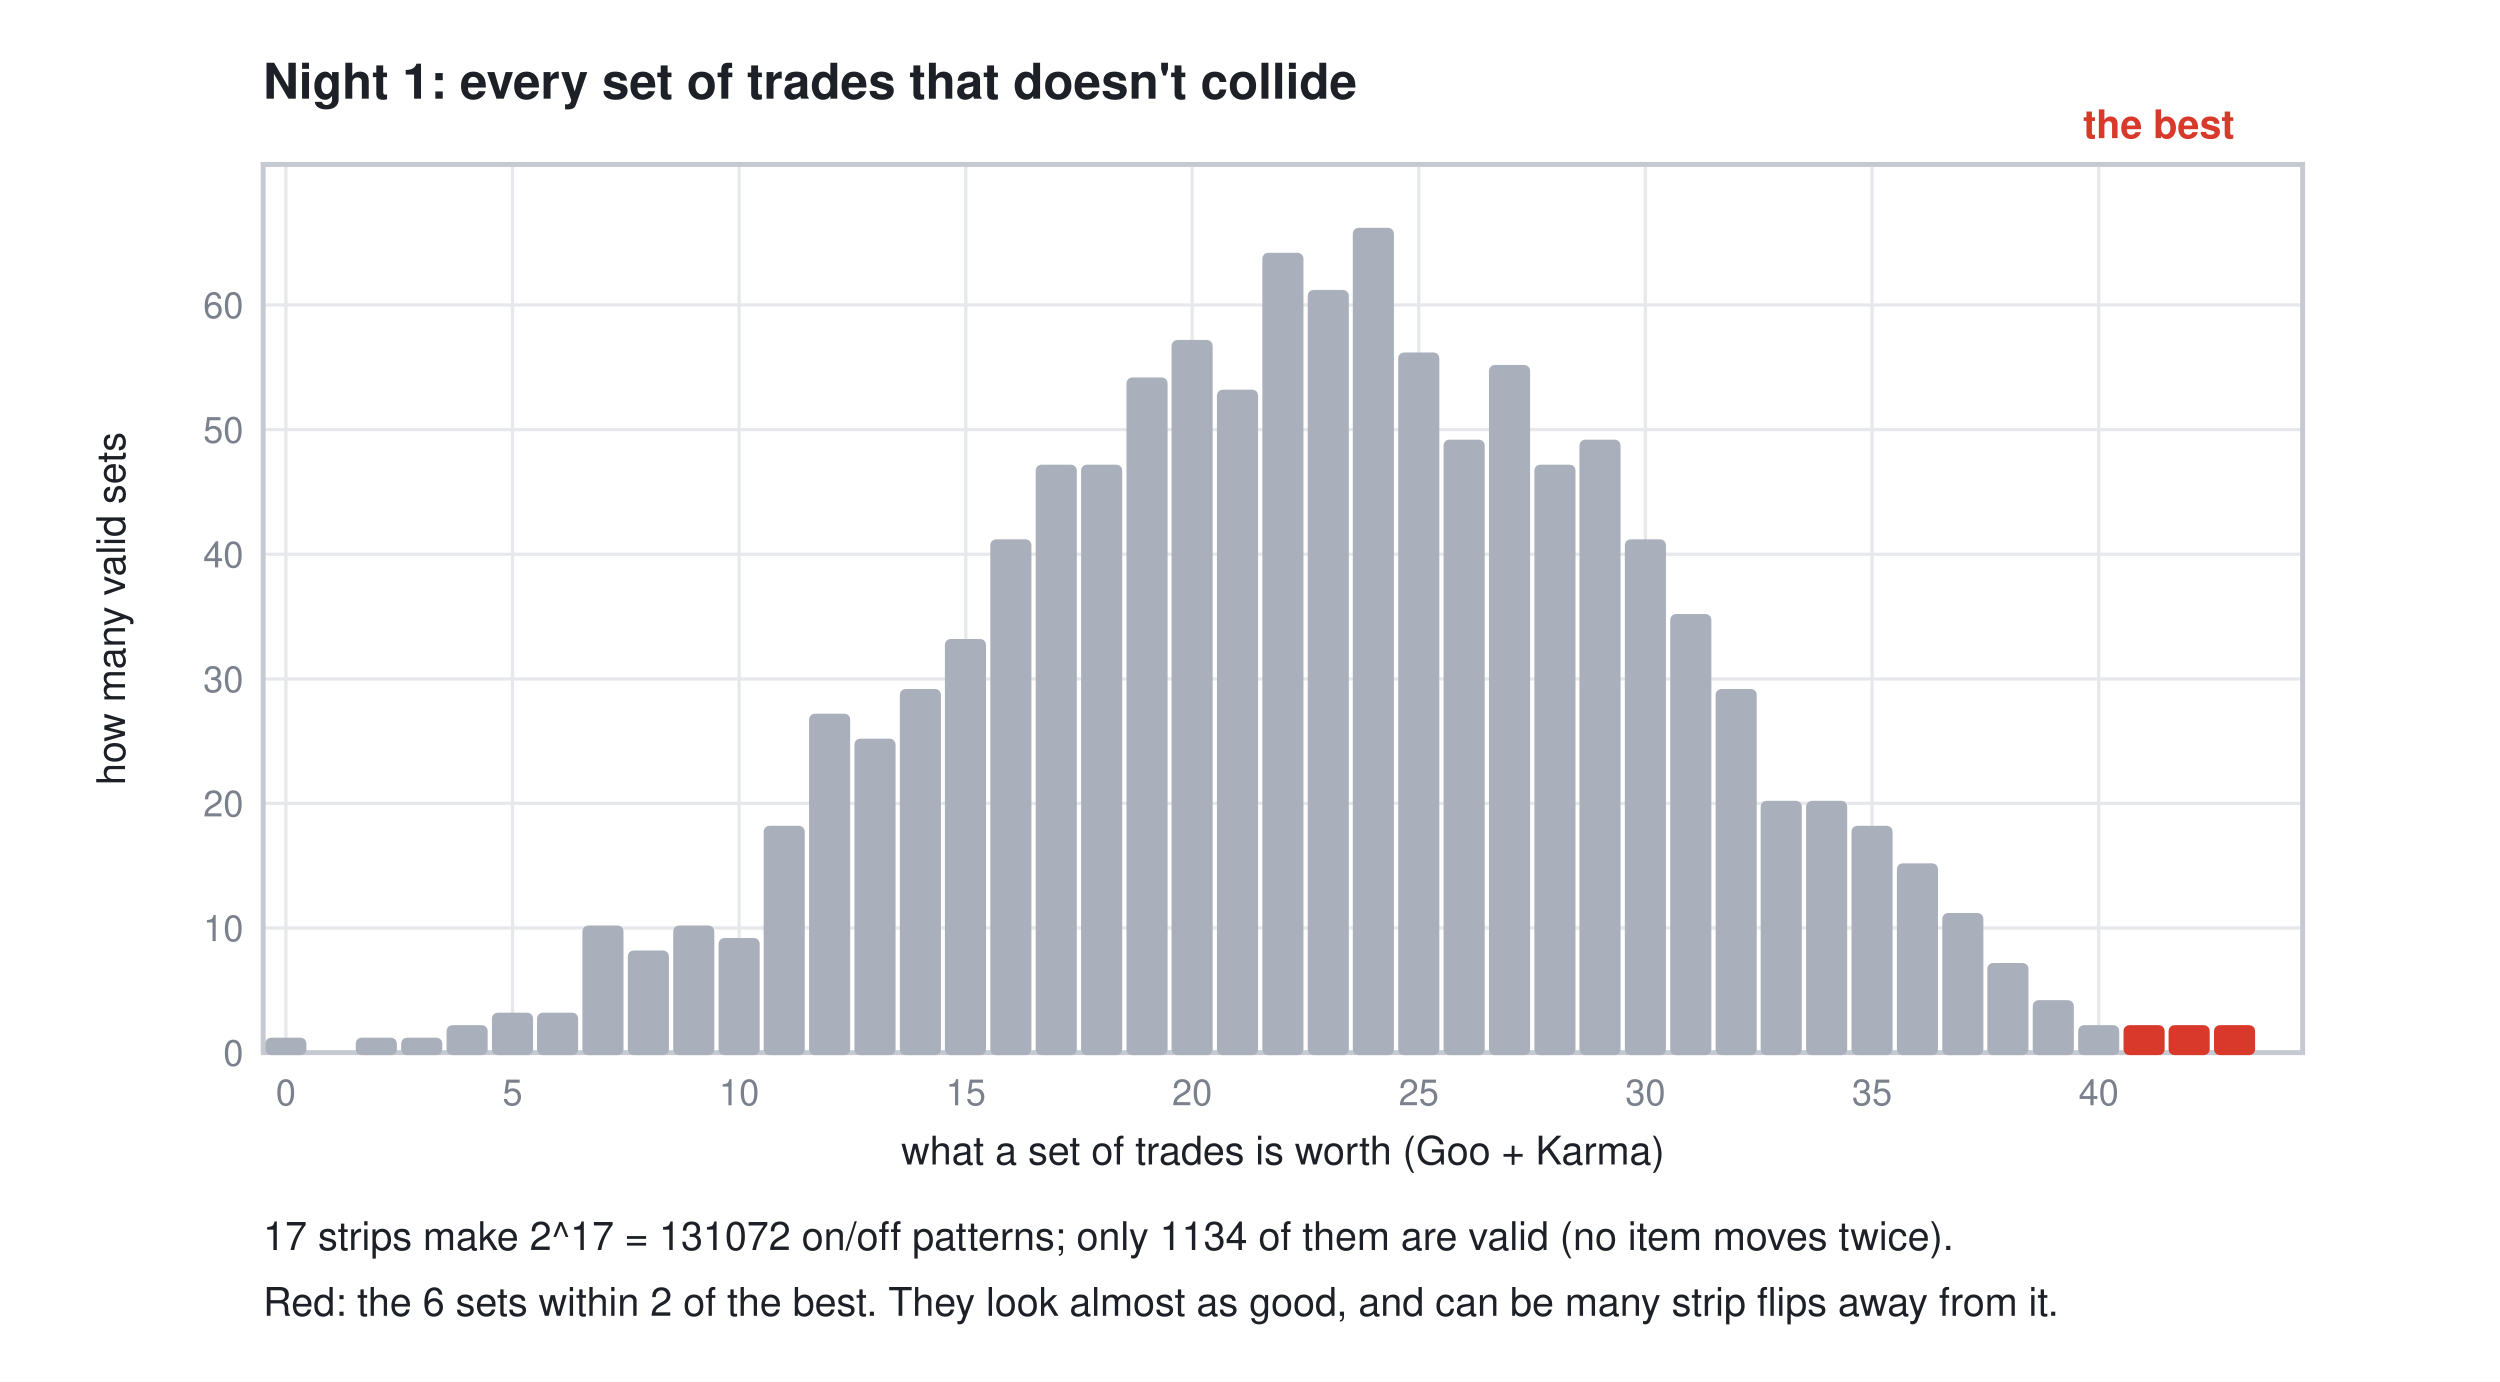
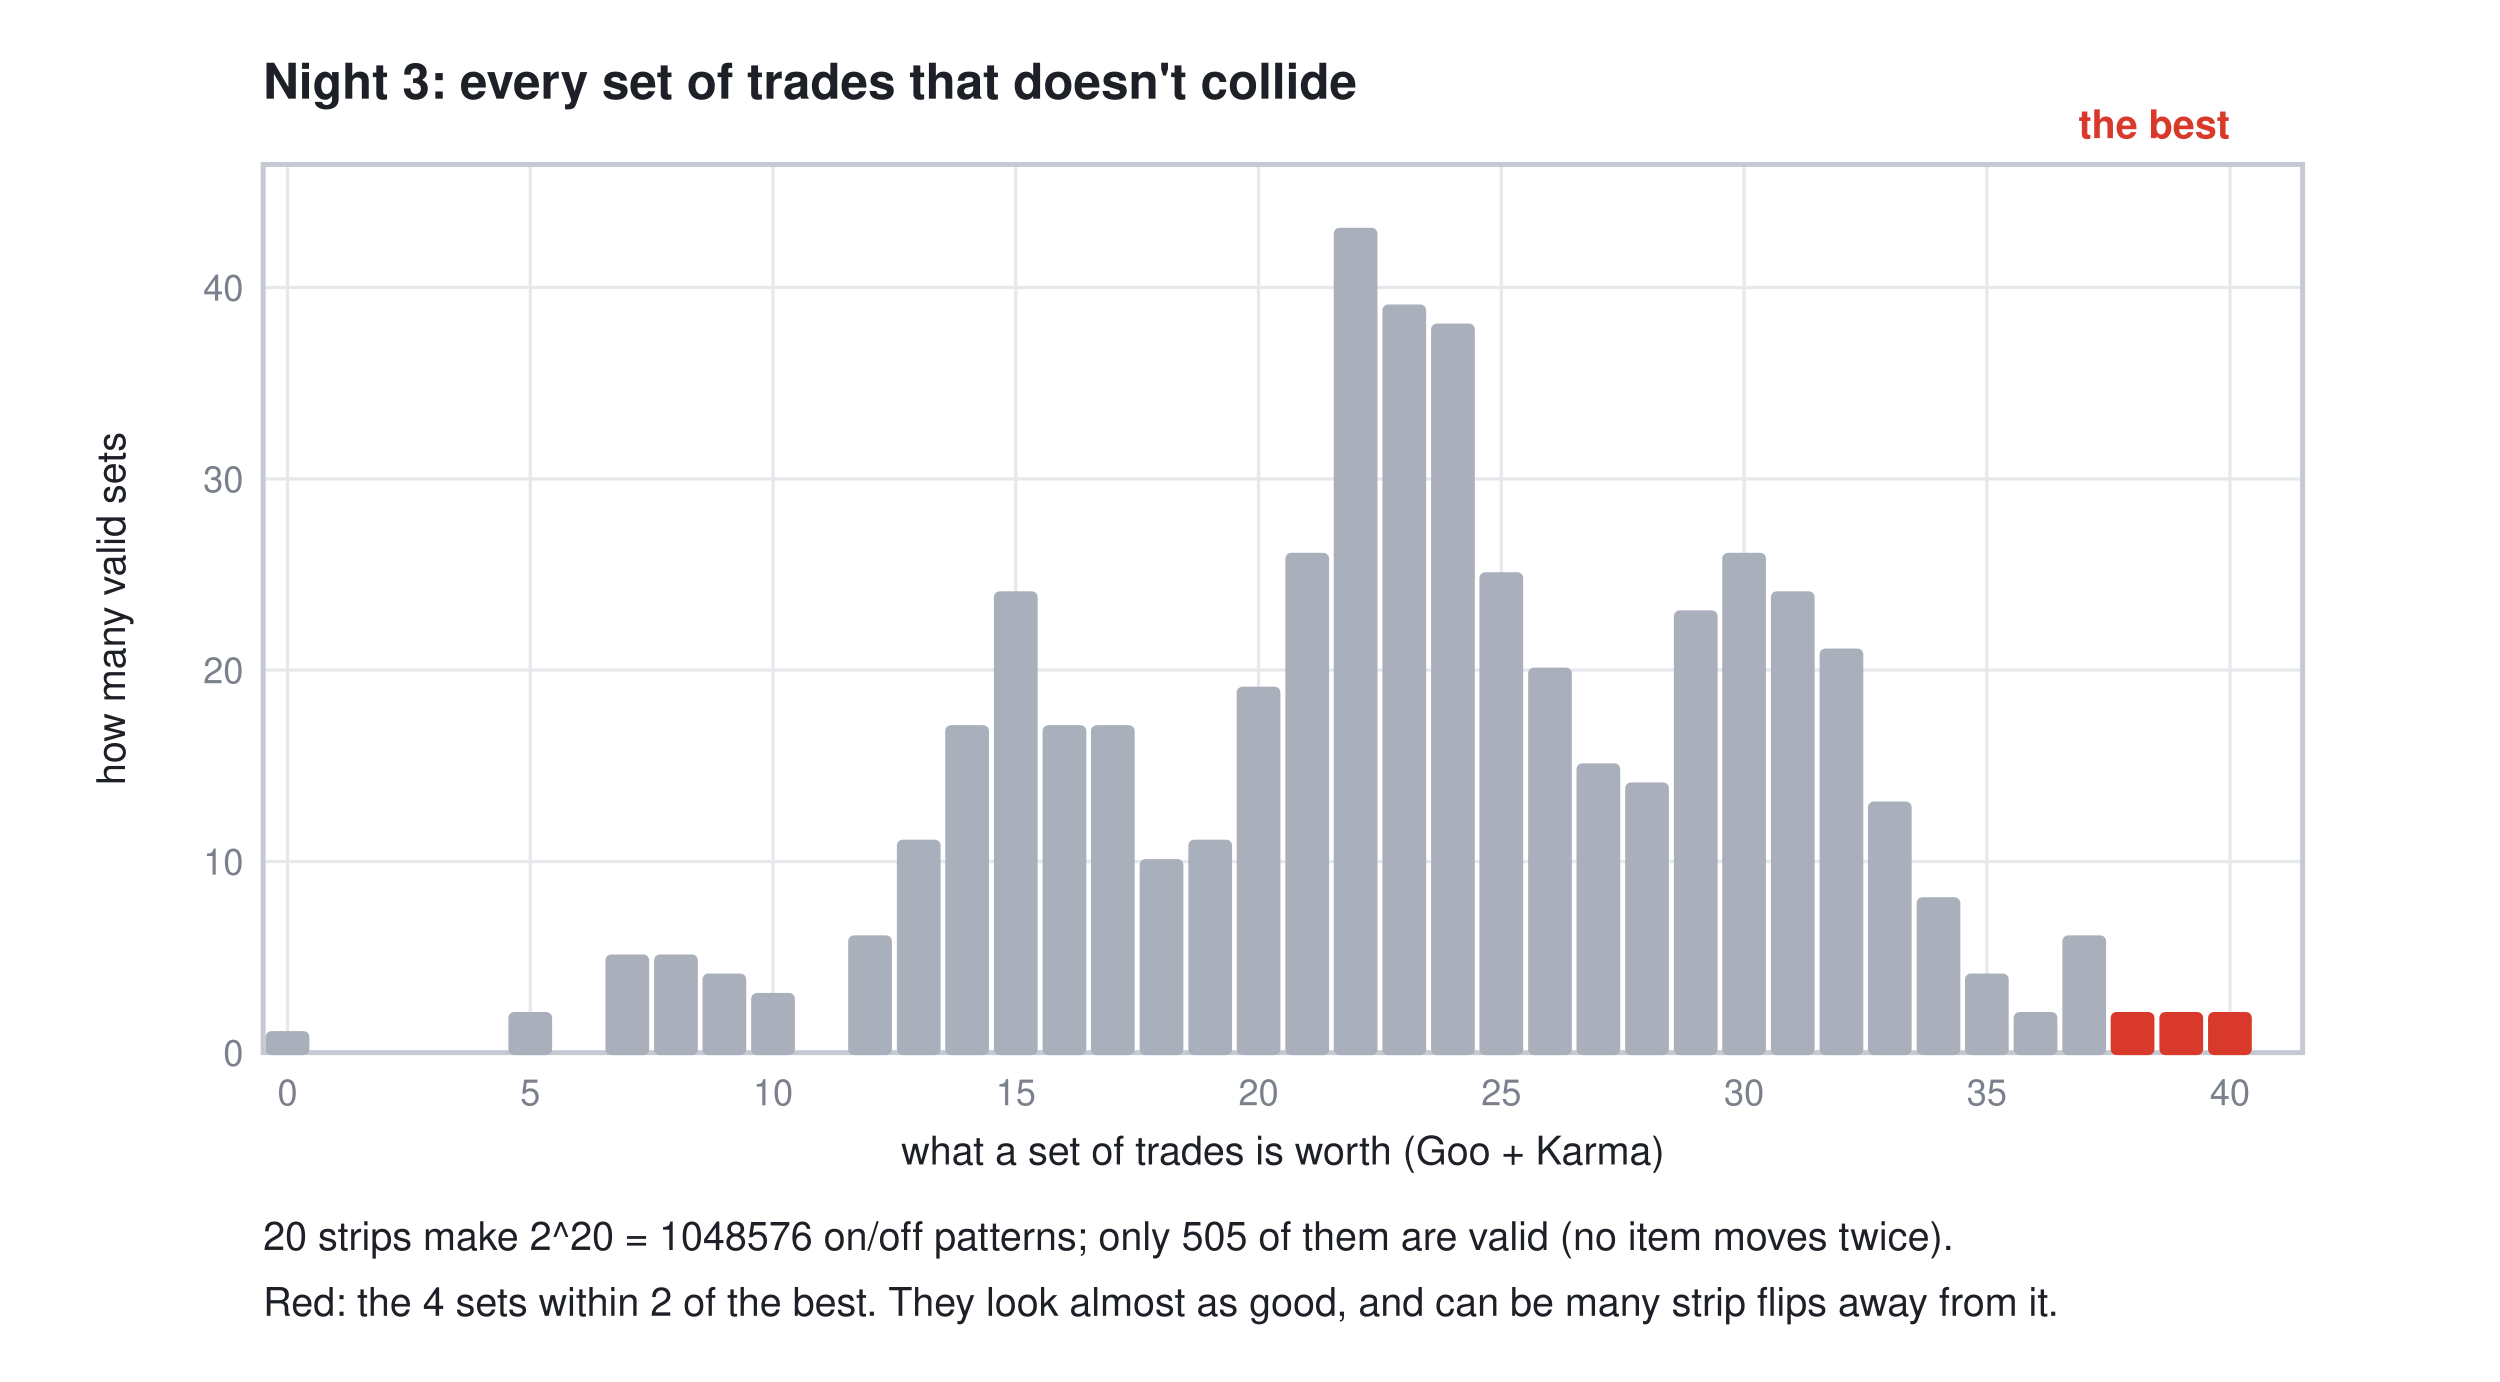
<svg xmlns="http://www.w3.org/2000/svg" viewBox="0 0 760 420" width="760" height="420" font-family="Segoe UI, Helvetica, Arial, sans-serif">
  <rect width="760" height="420" fill="#ffffff" />
-   <line x1="86.9" y1="50.0" x2="86.9" y2="320.0" stroke="#e6e8ec" stroke-width="1" />
-   <text x="86.9" y="336.0" font-size="11" fill="#7a808c" text-anchor="middle" font-weight="normal">0</text>
-   <line x1="155.8" y1="50.0" x2="155.8" y2="320.0" stroke="#e6e8ec" stroke-width="1" />
-   <text x="155.8" y="336.0" font-size="11" fill="#7a808c" text-anchor="middle" font-weight="normal">5</text>
-   <line x1="224.7" y1="50.0" x2="224.7" y2="320.0" stroke="#e6e8ec" stroke-width="1" />
-   <text x="224.7" y="336.0" font-size="11" fill="#7a808c" text-anchor="middle" font-weight="normal">10</text>
-   <line x1="293.6" y1="50.0" x2="293.6" y2="320.0" stroke="#e6e8ec" stroke-width="1" />
-   <text x="293.6" y="336.0" font-size="11" fill="#7a808c" text-anchor="middle" font-weight="normal">15</text>
-   <line x1="362.4" y1="50.0" x2="362.4" y2="320.0" stroke="#e6e8ec" stroke-width="1" />
-   <text x="362.4" y="336.0" font-size="11" fill="#7a808c" text-anchor="middle" font-weight="normal">20</text>
-   <line x1="431.3" y1="50.0" x2="431.3" y2="320.0" stroke="#e6e8ec" stroke-width="1" />
-   <text x="431.3" y="336.0" font-size="11" fill="#7a808c" text-anchor="middle" font-weight="normal">25</text>
-   <line x1="500.2" y1="50.0" x2="500.2" y2="320.0" stroke="#e6e8ec" stroke-width="1" />
-   <text x="500.2" y="336.0" font-size="11" fill="#7a808c" text-anchor="middle" font-weight="normal">30</text>
-   <line x1="569.1" y1="50.0" x2="569.1" y2="320.0" stroke="#e6e8ec" stroke-width="1" />
-   <text x="569.1" y="336.0" font-size="11" fill="#7a808c" text-anchor="middle" font-weight="normal">35</text>
-   <line x1="638.0" y1="50.0" x2="638.0" y2="320.0" stroke="#e6e8ec" stroke-width="1" />
-   <text x="638.0" y="336.0" font-size="11" fill="#7a808c" text-anchor="middle" font-weight="normal">40</text>
+   <line x1="87.4" y1="50.0" x2="87.4" y2="320.0" stroke="#e6e8ec" stroke-width="1" />
+   <text x="87.4" y="336.0" font-size="11" fill="#7a808c" text-anchor="middle" font-weight="normal">0</text>
+   <line x1="161.2" y1="50.0" x2="161.2" y2="320.0" stroke="#e6e8ec" stroke-width="1" />
+   <text x="161.2" y="336.0" font-size="11" fill="#7a808c" text-anchor="middle" font-weight="normal">5</text>
+   <line x1="235.0" y1="50.0" x2="235.0" y2="320.0" stroke="#e6e8ec" stroke-width="1" />
+   <text x="235.0" y="336.0" font-size="11" fill="#7a808c" text-anchor="middle" font-weight="normal">10</text>
+   <line x1="308.8" y1="50.0" x2="308.8" y2="320.0" stroke="#e6e8ec" stroke-width="1" />
+   <text x="308.8" y="336.0" font-size="11" fill="#7a808c" text-anchor="middle" font-weight="normal">15</text>
+   <line x1="382.6" y1="50.0" x2="382.6" y2="320.0" stroke="#e6e8ec" stroke-width="1" />
+   <text x="382.6" y="336.0" font-size="11" fill="#7a808c" text-anchor="middle" font-weight="normal">20</text>
+   <line x1="456.4" y1="50.0" x2="456.4" y2="320.0" stroke="#e6e8ec" stroke-width="1" />
+   <text x="456.4" y="336.0" font-size="11" fill="#7a808c" text-anchor="middle" font-weight="normal">25</text>
+   <line x1="530.2" y1="50.0" x2="530.2" y2="320.0" stroke="#e6e8ec" stroke-width="1" />
+   <text x="530.2" y="336.0" font-size="11" fill="#7a808c" text-anchor="middle" font-weight="normal">30</text>
+   <line x1="604.0" y1="50.0" x2="604.0" y2="320.0" stroke="#e6e8ec" stroke-width="1" />
+   <text x="604.0" y="336.0" font-size="11" fill="#7a808c" text-anchor="middle" font-weight="normal">35</text>
+   <line x1="677.9" y1="50.0" x2="677.9" y2="320.0" stroke="#e6e8ec" stroke-width="1" />
+   <text x="677.9" y="336.0" font-size="11" fill="#7a808c" text-anchor="middle" font-weight="normal">40</text>
  <line x1="80.0" y1="320.0" x2="700.0" y2="320.0" stroke="#e6e8ec" stroke-width="1" />
  <text x="74.0" y="324.0" font-size="11" fill="#7a808c" text-anchor="end" font-weight="normal">0</text>
-   <line x1="80.0" y1="282.1" x2="700.0" y2="282.1" stroke="#e6e8ec" stroke-width="1" />
-   <text x="74.0" y="286.1" font-size="11" fill="#7a808c" text-anchor="end" font-weight="normal">10</text>
-   <line x1="80.0" y1="244.2" x2="700.0" y2="244.2" stroke="#e6e8ec" stroke-width="1" />
-   <text x="74.0" y="248.2" font-size="11" fill="#7a808c" text-anchor="end" font-weight="normal">20</text>
-   <line x1="80.0" y1="206.4" x2="700.0" y2="206.4" stroke="#e6e8ec" stroke-width="1" />
-   <text x="74.0" y="210.4" font-size="11" fill="#7a808c" text-anchor="end" font-weight="normal">30</text>
-   <line x1="80.0" y1="168.5" x2="700.0" y2="168.5" stroke="#e6e8ec" stroke-width="1" />
-   <text x="74.0" y="172.5" font-size="11" fill="#7a808c" text-anchor="end" font-weight="normal">40</text>
-   <line x1="80.0" y1="130.6" x2="700.0" y2="130.6" stroke="#e6e8ec" stroke-width="1" />
-   <text x="74.0" y="134.6" font-size="11" fill="#7a808c" text-anchor="end" font-weight="normal">50</text>
-   <line x1="80.0" y1="92.7" x2="700.0" y2="92.7" stroke="#e6e8ec" stroke-width="1" />
-   <text x="74.0" y="96.7" font-size="11" fill="#7a808c" text-anchor="end" font-weight="normal">60</text>
+   <line x1="80.0" y1="261.9" x2="700.0" y2="261.9" stroke="#e6e8ec" stroke-width="1" />
+   <text x="74.0" y="265.9" font-size="11" fill="#7a808c" text-anchor="end" font-weight="normal">10</text>
+   <line x1="80.0" y1="203.7" x2="700.0" y2="203.7" stroke="#e6e8ec" stroke-width="1" />
+   <text x="74.0" y="207.7" font-size="11" fill="#7a808c" text-anchor="end" font-weight="normal">20</text>
+   <line x1="80.0" y1="145.6" x2="700.0" y2="145.6" stroke="#e6e8ec" stroke-width="1" />
+   <text x="74.0" y="149.6" font-size="11" fill="#7a808c" text-anchor="end" font-weight="normal">30</text>
+   <line x1="80.0" y1="87.4" x2="700.0" y2="87.4" stroke="#e6e8ec" stroke-width="1" />
+   <text x="74.0" y="91.4" font-size="11" fill="#7a808c" text-anchor="end" font-weight="normal">40</text>
  <rect x="80.0" y="50.0" width="620.0" height="270.0" rx="0" fill="none" stroke="#c5c9d1" stroke-width="1.5" />
  <text x="390.0" y="354.0" font-size="12" fill="#1d2026" text-anchor="middle" font-weight="normal">what a set of trades is worth (Goo + Karma)</text>
  <text transform="translate(38.0,185.0) rotate(-90)" font-size="12" fill="#1d2026" text-anchor="middle">how many valid sets</text>
-   <rect x="81.4" y="316.2" width="11.0" height="3.8" rx="1" fill="#aab0bb" stroke="#aab0bb" stroke-width="1.5" />
-   <rect x="108.9" y="316.2" width="11.0" height="3.8" rx="1" fill="#aab0bb" stroke="#aab0bb" stroke-width="1.5" />
-   <rect x="122.7" y="316.2" width="11.0" height="3.8" rx="1" fill="#aab0bb" stroke="#aab0bb" stroke-width="1.5" />
-   <rect x="136.5" y="312.4" width="11.0" height="7.6" rx="1" fill="#aab0bb" stroke="#aab0bb" stroke-width="1.5" />
-   <rect x="150.3" y="308.6" width="11.0" height="11.4" rx="1" fill="#aab0bb" stroke="#aab0bb" stroke-width="1.5" />
-   <rect x="164.0" y="308.6" width="11.0" height="11.4" rx="1" fill="#aab0bb" stroke="#aab0bb" stroke-width="1.5" />
-   <rect x="177.8" y="282.1" width="11.0" height="37.9" rx="1" fill="#aab0bb" stroke="#aab0bb" stroke-width="1.5" />
-   <rect x="191.6" y="289.7" width="11.0" height="30.3" rx="1" fill="#aab0bb" stroke="#aab0bb" stroke-width="1.5" />
-   <rect x="205.4" y="282.1" width="11.0" height="37.9" rx="1" fill="#aab0bb" stroke="#aab0bb" stroke-width="1.5" />
-   <rect x="219.2" y="285.9" width="11.0" height="34.1" rx="1" fill="#aab0bb" stroke="#aab0bb" stroke-width="1.5" />
-   <rect x="232.9" y="251.8" width="11.0" height="68.2" rx="1" fill="#aab0bb" stroke="#aab0bb" stroke-width="1.5" />
-   <rect x="246.7" y="217.7" width="11.0" height="102.3" rx="1" fill="#aab0bb" stroke="#aab0bb" stroke-width="1.5" />
-   <rect x="260.5" y="225.3" width="11.0" height="94.7" rx="1" fill="#aab0bb" stroke="#aab0bb" stroke-width="1.5" />
-   <rect x="274.3" y="210.2" width="11.0" height="109.8" rx="1" fill="#aab0bb" stroke="#aab0bb" stroke-width="1.5" />
-   <rect x="288.0" y="195.0" width="11.0" height="125.0" rx="1" fill="#aab0bb" stroke="#aab0bb" stroke-width="1.5" />
-   <rect x="301.8" y="164.7" width="11.0" height="155.3" rx="1" fill="#aab0bb" stroke="#aab0bb" stroke-width="1.5" />
-   <rect x="315.6" y="142.0" width="11.0" height="178.0" rx="1" fill="#aab0bb" stroke="#aab0bb" stroke-width="1.5" />
-   <rect x="329.4" y="142.0" width="11.0" height="178.0" rx="1" fill="#aab0bb" stroke="#aab0bb" stroke-width="1.5" />
-   <rect x="343.2" y="115.5" width="11.0" height="204.5" rx="1" fill="#aab0bb" stroke="#aab0bb" stroke-width="1.5" />
-   <rect x="356.9" y="104.1" width="11.0" height="215.9" rx="1" fill="#aab0bb" stroke="#aab0bb" stroke-width="1.5" />
-   <rect x="370.7" y="119.2" width="11.0" height="200.8" rx="1" fill="#aab0bb" stroke="#aab0bb" stroke-width="1.5" />
-   <rect x="384.5" y="77.6" width="11.0" height="242.4" rx="1" fill="#aab0bb" stroke="#aab0bb" stroke-width="1.5" />
-   <rect x="398.3" y="88.9" width="11.0" height="231.1" rx="1" fill="#aab0bb" stroke="#aab0bb" stroke-width="1.5" />
-   <rect x="412.0" y="70.0" width="11.0" height="250.0" rx="1" fill="#aab0bb" stroke="#aab0bb" stroke-width="1.5" />
-   <rect x="425.8" y="107.9" width="11.0" height="212.1" rx="1" fill="#aab0bb" stroke="#aab0bb" stroke-width="1.5" />
-   <rect x="439.6" y="134.4" width="11.0" height="185.6" rx="1" fill="#aab0bb" stroke="#aab0bb" stroke-width="1.5" />
-   <rect x="453.4" y="111.7" width="11.0" height="208.3" rx="1" fill="#aab0bb" stroke="#aab0bb" stroke-width="1.5" />
-   <rect x="467.2" y="142.0" width="11.0" height="178.0" rx="1" fill="#aab0bb" stroke="#aab0bb" stroke-width="1.5" />
-   <rect x="480.9" y="134.4" width="11.0" height="185.6" rx="1" fill="#aab0bb" stroke="#aab0bb" stroke-width="1.5" />
-   <rect x="494.7" y="164.7" width="11.0" height="155.3" rx="1" fill="#aab0bb" stroke="#aab0bb" stroke-width="1.5" />
-   <rect x="508.5" y="187.4" width="11.0" height="132.6" rx="1" fill="#aab0bb" stroke="#aab0bb" stroke-width="1.5" />
-   <rect x="522.3" y="210.2" width="11.0" height="109.8" rx="1" fill="#aab0bb" stroke="#aab0bb" stroke-width="1.5" />
-   <rect x="536.0" y="244.2" width="11.0" height="75.8" rx="1" fill="#aab0bb" stroke="#aab0bb" stroke-width="1.5" />
-   <rect x="549.8" y="244.2" width="11.0" height="75.8" rx="1" fill="#aab0bb" stroke="#aab0bb" stroke-width="1.5" />
-   <rect x="563.6" y="251.8" width="11.0" height="68.2" rx="1" fill="#aab0bb" stroke="#aab0bb" stroke-width="1.5" />
-   <rect x="577.4" y="263.2" width="11.0" height="56.8" rx="1" fill="#aab0bb" stroke="#aab0bb" stroke-width="1.5" />
-   <rect x="591.2" y="278.3" width="11.0" height="41.7" rx="1" fill="#aab0bb" stroke="#aab0bb" stroke-width="1.5" />
-   <rect x="604.9" y="293.5" width="11.0" height="26.5" rx="1" fill="#aab0bb" stroke="#aab0bb" stroke-width="1.5" />
-   <rect x="618.7" y="304.8" width="11.0" height="15.2" rx="1" fill="#aab0bb" stroke="#aab0bb" stroke-width="1.5" />
-   <rect x="632.5" y="312.4" width="11.0" height="7.6" rx="1" fill="#aab0bb" stroke="#aab0bb" stroke-width="1.5" />
-   <rect x="646.3" y="312.4" width="11.0" height="7.6" rx="1" fill="#d8392b" stroke="#d8392b" stroke-width="1.5" />
-   <rect x="660.0" y="312.4" width="11.0" height="7.6" rx="1" fill="#d8392b" stroke="#d8392b" stroke-width="1.5" />
-   <rect x="673.8" y="312.4" width="11.0" height="7.6" rx="1" fill="#d8392b" stroke="#d8392b" stroke-width="1.5" />
-   <text x="679.3" y="42.0" font-size="12" fill="#d8392b" text-anchor="end" font-weight="bold">the best</text>
-   <text x="80.0" y="30.0" font-size="15" fill="#1d2026" text-anchor="start" font-weight="bold">Night 1: every set of trades that doesn't collide</text>
-   <text x="80.0" y="380.0" font-size="12" fill="#1d2026" text-anchor="start" font-weight="normal">17 strips make 2^17 = 131072 on/off patterns; only 1134 of them are valid (no item moves twice).</text>
-   <text x="80.0" y="400.0" font-size="12" fill="#1d2026" text-anchor="start" font-weight="normal">Red: the 6 sets within 2 of the best. They look almost as good, and can be many strip flips away from it.</text>
+   <rect x="81.5" y="314.2" width="11.8" height="5.8" rx="1" fill="#aab0bb" stroke="#aab0bb" stroke-width="1.5" />
+   <rect x="155.3" y="308.4" width="11.8" height="11.6" rx="1" fill="#aab0bb" stroke="#aab0bb" stroke-width="1.5" />
+   <rect x="184.8" y="290.9" width="11.8" height="29.1" rx="1" fill="#aab0bb" stroke="#aab0bb" stroke-width="1.5" />
+   <rect x="199.6" y="290.9" width="11.8" height="29.1" rx="1" fill="#aab0bb" stroke="#aab0bb" stroke-width="1.5" />
+   <rect x="214.3" y="296.7" width="11.8" height="23.3" rx="1" fill="#aab0bb" stroke="#aab0bb" stroke-width="1.5" />
+   <rect x="229.1" y="302.6" width="11.8" height="17.4" rx="1" fill="#aab0bb" stroke="#aab0bb" stroke-width="1.5" />
+   <rect x="258.6" y="285.1" width="11.8" height="34.9" rx="1" fill="#aab0bb" stroke="#aab0bb" stroke-width="1.5" />
+   <rect x="273.4" y="256.0" width="11.8" height="64.0" rx="1" fill="#aab0bb" stroke="#aab0bb" stroke-width="1.5" />
+   <rect x="288.1" y="221.2" width="11.8" height="98.8" rx="1" fill="#aab0bb" stroke="#aab0bb" stroke-width="1.5" />
+   <rect x="302.9" y="180.5" width="11.8" height="139.5" rx="1" fill="#aab0bb" stroke="#aab0bb" stroke-width="1.5" />
+   <rect x="317.7" y="221.2" width="11.8" height="98.8" rx="1" fill="#aab0bb" stroke="#aab0bb" stroke-width="1.5" />
+   <rect x="332.4" y="221.2" width="11.8" height="98.8" rx="1" fill="#aab0bb" stroke="#aab0bb" stroke-width="1.5" />
+   <rect x="347.2" y="261.9" width="11.8" height="58.1" rx="1" fill="#aab0bb" stroke="#aab0bb" stroke-width="1.5" />
+   <rect x="362.0" y="256.0" width="11.8" height="64.0" rx="1" fill="#aab0bb" stroke="#aab0bb" stroke-width="1.5" />
+   <rect x="376.7" y="209.5" width="11.8" height="110.5" rx="1" fill="#aab0bb" stroke="#aab0bb" stroke-width="1.5" />
+   <rect x="391.5" y="168.8" width="11.8" height="151.2" rx="1" fill="#aab0bb" stroke="#aab0bb" stroke-width="1.5" />
+   <rect x="406.2" y="70.0" width="11.8" height="250.0" rx="1" fill="#aab0bb" stroke="#aab0bb" stroke-width="1.5" />
+   <rect x="421.0" y="93.3" width="11.8" height="226.7" rx="1" fill="#aab0bb" stroke="#aab0bb" stroke-width="1.5" />
+   <rect x="435.8" y="99.1" width="11.8" height="220.9" rx="1" fill="#aab0bb" stroke="#aab0bb" stroke-width="1.5" />
+   <rect x="450.5" y="174.7" width="11.8" height="145.3" rx="1" fill="#aab0bb" stroke="#aab0bb" stroke-width="1.5" />
+   <rect x="465.3" y="203.7" width="11.8" height="116.3" rx="1" fill="#aab0bb" stroke="#aab0bb" stroke-width="1.5" />
+   <rect x="480.0" y="232.8" width="11.8" height="87.2" rx="1" fill="#aab0bb" stroke="#aab0bb" stroke-width="1.5" />
+   <rect x="494.8" y="238.6" width="11.8" height="81.4" rx="1" fill="#aab0bb" stroke="#aab0bb" stroke-width="1.5" />
+   <rect x="509.6" y="186.3" width="11.8" height="133.7" rx="1" fill="#aab0bb" stroke="#aab0bb" stroke-width="1.5" />
+   <rect x="524.3" y="168.8" width="11.8" height="151.2" rx="1" fill="#aab0bb" stroke="#aab0bb" stroke-width="1.5" />
+   <rect x="539.1" y="180.5" width="11.8" height="139.5" rx="1" fill="#aab0bb" stroke="#aab0bb" stroke-width="1.5" />
+   <rect x="553.9" y="197.9" width="11.8" height="122.1" rx="1" fill="#aab0bb" stroke="#aab0bb" stroke-width="1.5" />
+   <rect x="568.6" y="244.4" width="11.8" height="75.6" rx="1" fill="#aab0bb" stroke="#aab0bb" stroke-width="1.5" />
+   <rect x="583.4" y="273.5" width="11.8" height="46.5" rx="1" fill="#aab0bb" stroke="#aab0bb" stroke-width="1.5" />
+   <rect x="598.1" y="296.7" width="11.8" height="23.3" rx="1" fill="#aab0bb" stroke="#aab0bb" stroke-width="1.5" />
+   <rect x="612.9" y="308.4" width="11.8" height="11.6" rx="1" fill="#aab0bb" stroke="#aab0bb" stroke-width="1.5" />
+   <rect x="627.7" y="285.1" width="11.8" height="34.9" rx="1" fill="#aab0bb" stroke="#aab0bb" stroke-width="1.5" />
+   <rect x="642.4" y="308.4" width="11.8" height="11.6" rx="1" fill="#d8392b" stroke="#d8392b" stroke-width="1.5" />
+   <rect x="657.2" y="308.4" width="11.8" height="11.6" rx="1" fill="#d8392b" stroke="#d8392b" stroke-width="1.5" />
+   <rect x="672.0" y="308.4" width="11.8" height="11.6" rx="1" fill="#d8392b" stroke="#d8392b" stroke-width="1.5" />
+   <text x="677.9" y="42.0" font-size="12" fill="#d8392b" text-anchor="end" font-weight="bold">the best</text>
+   <text x="80.0" y="30.0" font-size="15" fill="#1d2026" text-anchor="start" font-weight="bold">Night 3: every set of trades that doesn't collide</text>
+   <text x="80.0" y="380.0" font-size="12" fill="#1d2026" text-anchor="start" font-weight="normal">20 strips make 2^20 = 1048576 on/off patterns; only 505 of them are valid (no item moves twice).</text>
+   <text x="80.0" y="400.0" font-size="12" fill="#1d2026" text-anchor="start" font-weight="normal">Red: the 4 sets within 2 of the best. They look almost as good, and can be many strip flips away from it.</text>
</svg>
